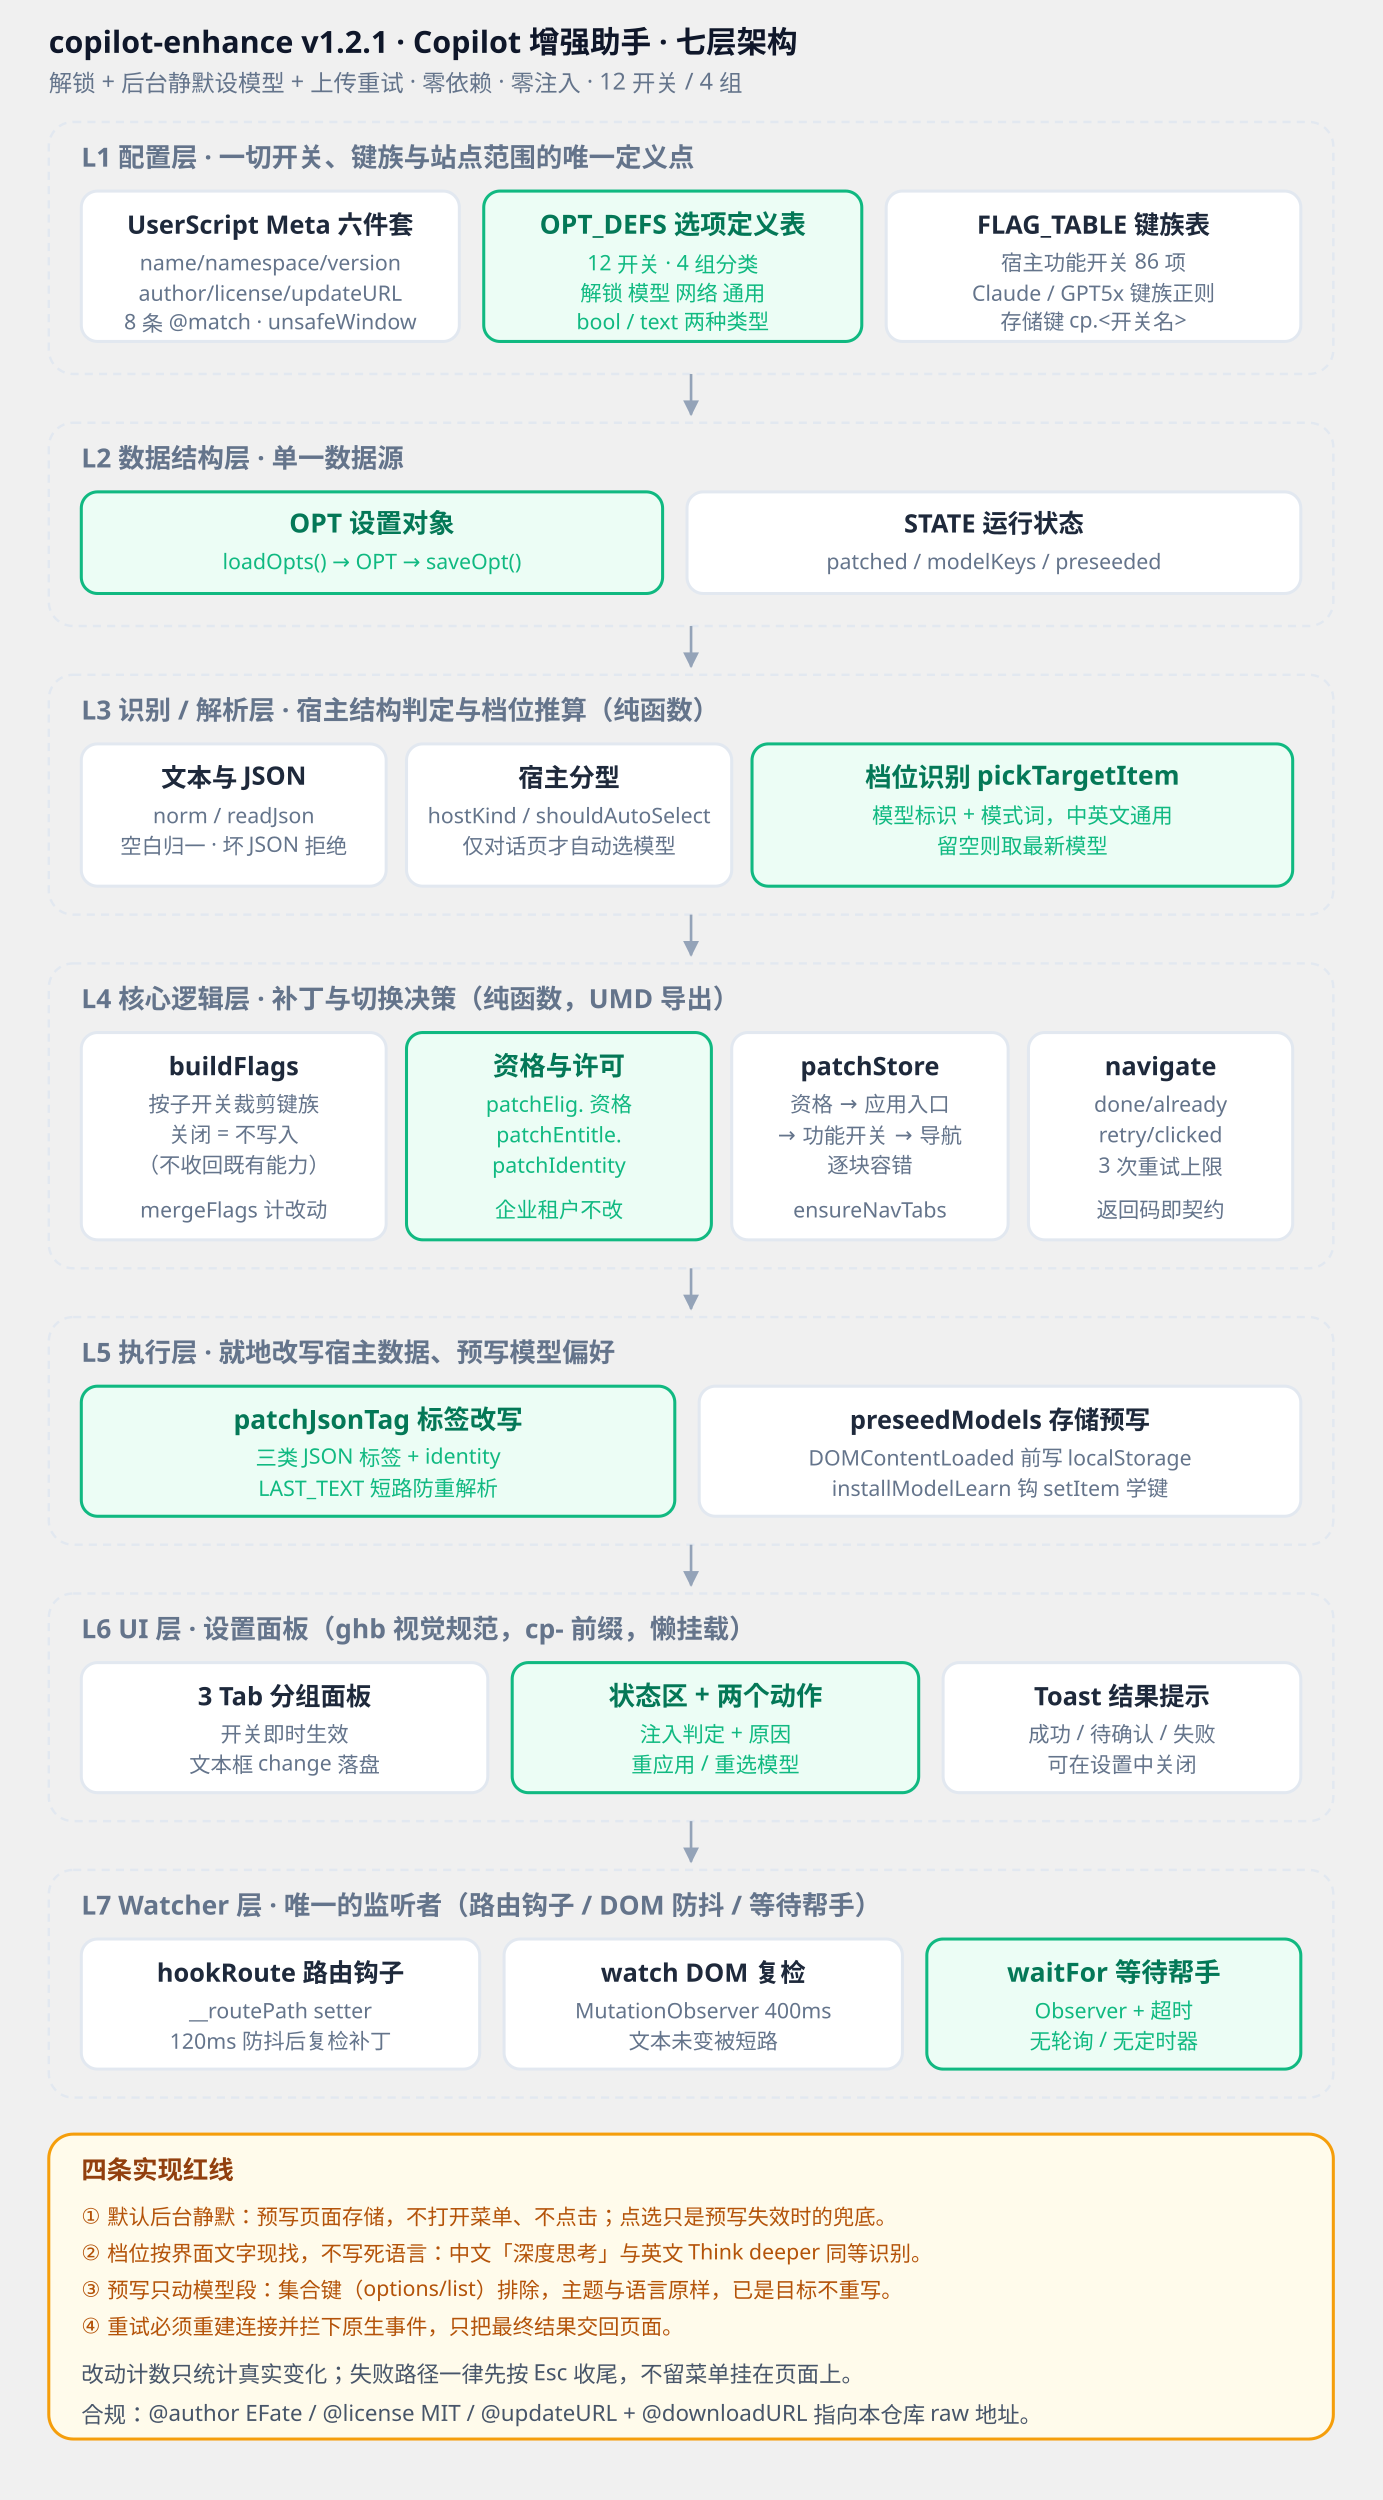
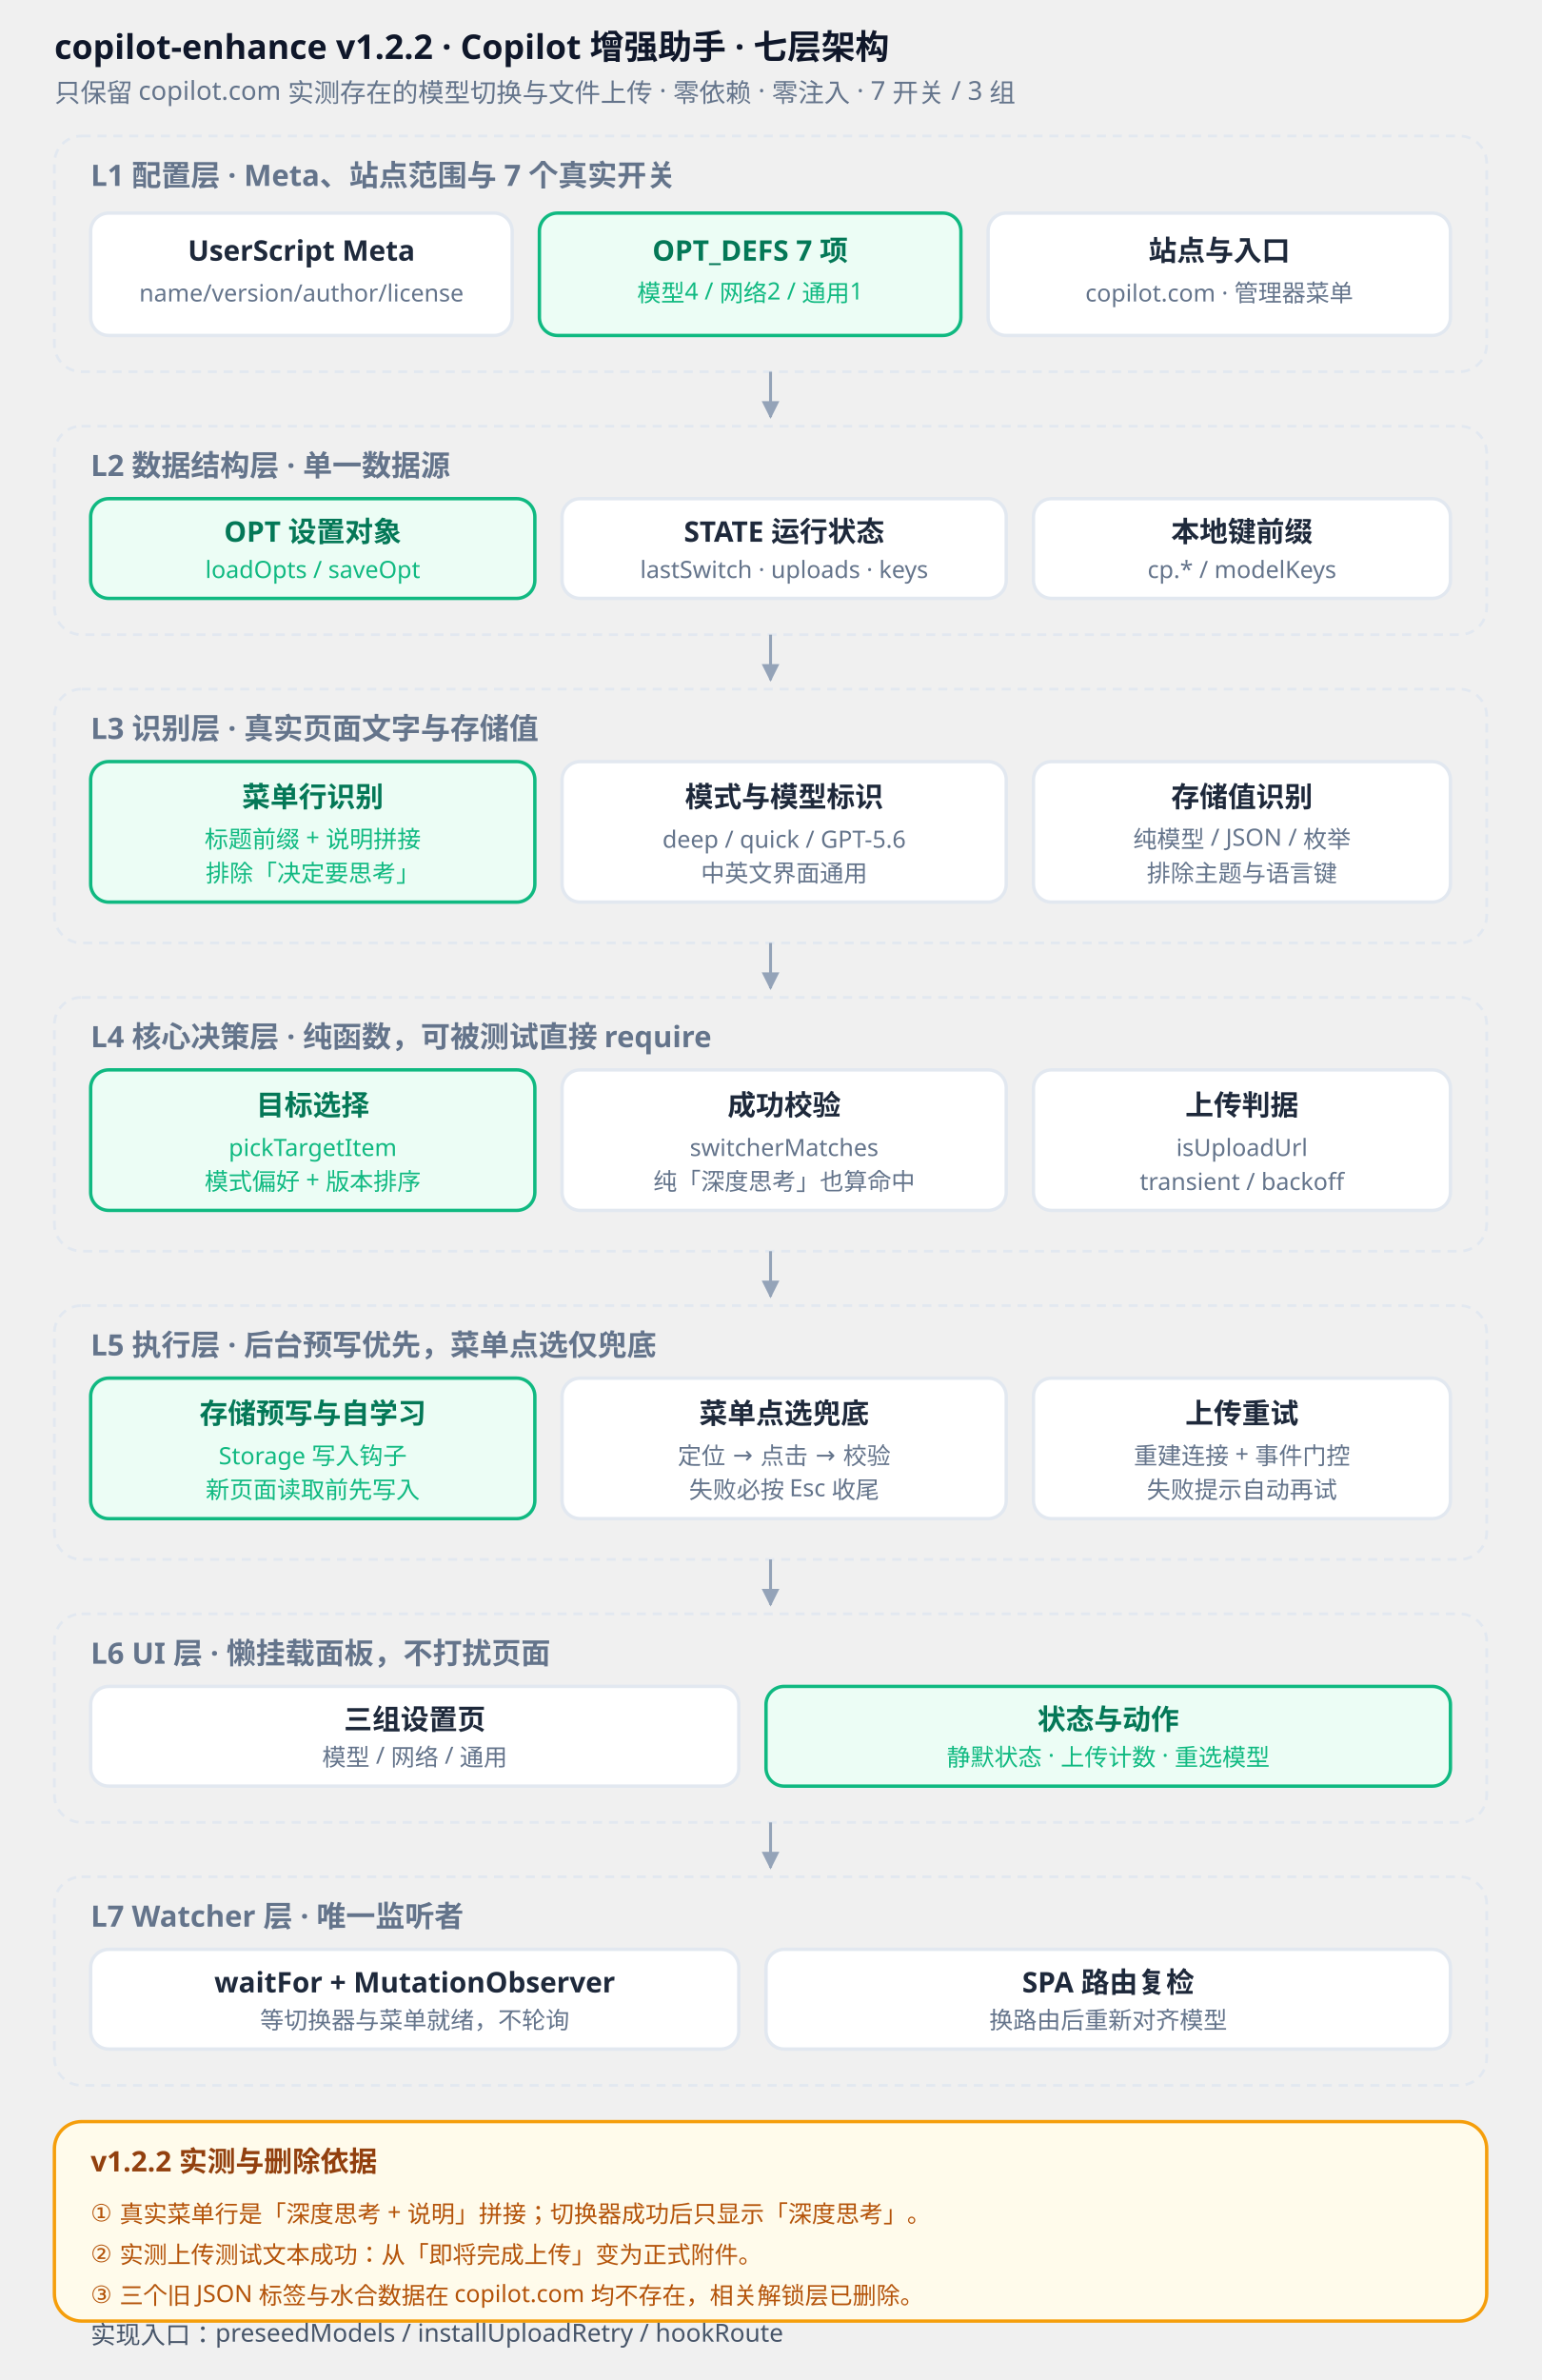
- <svg xmlns="http://www.w3.org/2000/svg" viewBox="0 0 680 1230">
+ <svg xmlns="http://www.w3.org/2000/svg" viewBox="0 0 680 1050">
  <defs>
    <style>
      .layer { fill: none; stroke: #e2e8f0; stroke-width: 1.2; stroke-dasharray: 4 3; }
      .layer-title { font-family: sans-serif; font-size: 13px; font-weight: 600; fill: #64748b; }
      .node { fill: #ffffff; stroke: #e2e8f0; stroke-width: 1.5; }
      .nt { font-family: sans-serif; font-size: 12.5px; font-weight: 600; fill: #1e293b; }
      .nd { font-family: sans-serif; font-size: 10.5px; fill: #64748b; }
      .arrow { stroke: #94a3b8; stroke-width: 1.3; fill: none; }
      .band { fill: #ecfdf5; stroke: #10b981; stroke-width: 1.5; }
-       .band-t { font-family: sans-serif; font-size: 13px; font-weight: 700; fill: #047857; }
+       .band-t { font-family: sans-serif; font-size: 12.5px; font-weight: 700; fill: #047857; }
      .band-d { font-family: sans-serif; font-size: 10.5px; fill: #10b981; }
      .warn { fill: #fffbeb; stroke: #f59e0b; stroke-width: 1.5; }
      .warn-t { font-family: sans-serif; font-size: 12.5px; font-weight: 600; fill: #92400e; }
      .warn-d { font-family: sans-serif; font-size: 10.5px; fill: #b45309; }
      .h1 { font-family: sans-serif; font-size: 15px; font-weight: 700; fill: #0f172a; }
      .h2 { font-family: sans-serif; font-size: 11.5px; fill: #64748b; }
      .note { font-family: sans-serif; font-size: 11px; fill: #475569; }
    </style>
    <marker id="ar" viewBox="0 0 10 10" refX="9" refY="5" markerWidth="6" markerHeight="6" orient="auto-start-reverse">
      <path d="M0 0 L10 5 L0 10 z" fill="#94a3b8" />
    </marker>
  </defs>
-   <text x="24" y="26" class="h1">copilot-enhance v1.2.1 · Copilot 增强助手 · 七层架构</text>
-   <text x="24" y="45" class="h2">解锁 + 后台静默设模型 + 上传重试 · 零依赖 · 零注入 · 12 开关 / 4 组</text>
-   <rect x="24" y="60" width="632" height="124" rx="12" class="layer" />
-   <text x="40" y="82" class="layer-title">L1 配置层 · 一切开关、键族与站点范围的唯一定义点</text>
-   <rect x="40" y="94" width="186" height="74" rx="8" class="node" />
-   <text x="133" y="115" class="nt" text-anchor="middle">UserScript Meta 六件套</text>
-   <text x="133" y="133" class="nd" text-anchor="middle">name/namespace/version</text>
-   <text x="133" y="148" class="nd" text-anchor="middle">author/license/updateURL</text>
-   <text x="133" y="162" class="nd" text-anchor="middle">8 条 @match · unsafeWindow</text>
-   <rect x="238" y="94" width="186" height="74" rx="8" class="band" />
-   <text x="331" y="115" class="band-t" text-anchor="middle">OPT_DEFS 选项定义表</text>
-   <text x="331" y="133" class="band-d" text-anchor="middle">12 开关 · 4 组分类</text>
-   <text x="331" y="148" class="band-d" text-anchor="middle">解锁 模型 网络 通用</text>
-   <text x="331" y="162" class="band-d" text-anchor="middle">bool / text 两种类型</text>
-   <rect x="436" y="94" width="204" height="74" rx="8" class="node" />
-   <text x="538" y="115" class="nt" text-anchor="middle">FLAG_TABLE 键族表</text>
-   <text x="538" y="133" class="nd" text-anchor="middle">宿主功能开关 86 项</text>
-   <text x="538" y="148" class="nd" text-anchor="middle">Claude / GPT5x 键族正则</text>
-   <text x="538" y="162" class="nd" text-anchor="middle">存储键 cp.&lt;开关名&gt;</text>
-   <line x1="340" y1="184" x2="340" y2="204" class="arrow" marker-end="url(#ar)" />
-   <rect x="24" y="208" width="632" height="100" rx="12" class="layer" />
-   <text x="40" y="230" class="layer-title">L2 数据结构层 · 单一数据源</text>
-   <rect x="40" y="242" width="286" height="50" rx="8" class="band" />
-   <text x="183" y="262" class="band-t" text-anchor="middle">OPT 设置对象</text>
-   <text x="183" y="280" class="band-d" text-anchor="middle">loadOpts() → OPT → saveOpt()</text>
-   <rect x="338" y="242" width="302" height="50" rx="8" class="node" />
-   <text x="489" y="262" class="nt" text-anchor="middle">STATE 运行状态</text>
-   <text x="489" y="280" class="nd" text-anchor="middle">patched / modelKeys / preseeded</text>
-   <line x1="340" y1="308" x2="340" y2="328" class="arrow" marker-end="url(#ar)" />
-   <rect x="24" y="332" width="632" height="118" rx="12" class="layer" />
-   <text x="40" y="354" class="layer-title">L3 识别 / 解析层 · 宿主结构判定与档位推算（纯函数）</text>
-   <rect x="40" y="366" width="150" height="70" rx="8" class="node" />
-   <text x="115" y="387" class="nt" text-anchor="middle">文本与 JSON</text>
-   <text x="115" y="405" class="nd" text-anchor="middle">norm / readJson</text>
-   <text x="115" y="420" class="nd" text-anchor="middle">空白归一 · 坏 JSON 拒绝</text>
-   <rect x="200" y="366" width="160" height="70" rx="8" class="node" />
-   <text x="280" y="387" class="nt" text-anchor="middle">宿主分型</text>
-   <text x="280" y="405" class="nd" text-anchor="middle">hostKind / shouldAutoSelect</text>
-   <text x="280" y="420" class="nd" text-anchor="middle">仅对话页才自动选模型</text>
-   <rect x="370" y="366" width="266" height="70" rx="8" class="band" />
-   <text x="503" y="387" class="band-t" text-anchor="middle">档位识别 pickTargetItem</text>
-   <text x="503" y="405" class="band-d" text-anchor="middle">模型标识 + 模式词，中英文通用</text>
-   <text x="503" y="420" class="band-d" text-anchor="middle">留空则取最新模型</text>
-   <line x1="340" y1="450" x2="340" y2="470" class="arrow" marker-end="url(#ar)" />
-   <rect x="24" y="474" width="632" height="150" rx="12" class="layer" />
-   <text x="40" y="496" class="layer-title">L4 核心逻辑层 · 补丁与切换决策（纯函数，UMD 导出）</text>
-   <rect x="40" y="508" width="150" height="102" rx="8" class="node" />
-   <text x="115" y="529" class="nt" text-anchor="middle">buildFlags</text>
-   <text x="115" y="547" class="nd" text-anchor="middle">按子开关裁剪键族</text>
-   <text x="115" y="562" class="nd" text-anchor="middle">关闭 = 不写入</text>
-   <text x="115" y="577" class="nd" text-anchor="middle">（不收回既有能力）</text>
-   <text x="115" y="599" class="nd" text-anchor="middle">mergeFlags 计改动</text>
-   <rect x="200" y="508" width="150" height="102" rx="8" class="band" />
-   <text x="275" y="529" class="band-t" text-anchor="middle">资格与许可</text>
-   <text x="275" y="547" class="band-d" text-anchor="middle">patchElig. 资格</text>
-   <text x="275" y="562" class="band-d" text-anchor="middle">patchEntitle.</text>
-   <text x="275" y="577" class="band-d" text-anchor="middle">patchIdentity</text>
-   <text x="275" y="599" class="band-d" text-anchor="middle">企业租户不改</text>
-   <rect x="360" y="508" width="136" height="102" rx="8" class="node" />
-   <text x="428" y="529" class="nt" text-anchor="middle">patchStore</text>
-   <text x="428" y="547" class="nd" text-anchor="middle">资格 → 应用入口</text>
-   <text x="428" y="562" class="nd" text-anchor="middle">→ 功能开关 → 导航</text>
-   <text x="428" y="577" class="nd" text-anchor="middle">逐块容错</text>
-   <text x="428" y="599" class="nd" text-anchor="middle">ensureNavTabs</text>
-   <rect x="506" y="508" width="130" height="102" rx="8" class="node" />
-   <text x="571" y="529" class="nt" text-anchor="middle">navigate</text>
-   <text x="571" y="547" class="nd" text-anchor="middle">done/already</text>
-   <text x="571" y="562" class="nd" text-anchor="middle">retry/clicked</text>
-   <text x="571" y="577" class="nd" text-anchor="middle">3 次重试上限</text>
-   <text x="571" y="599" class="nd" text-anchor="middle">返回码即契约</text>
-   <line x1="340" y1="624" x2="340" y2="644" class="arrow" marker-end="url(#ar)" />
-   <rect x="24" y="648" width="632" height="112" rx="12" class="layer" />
-   <text x="40" y="670" class="layer-title">L5 执行层 · 就地改写宿主数据、预写模型偏好</text>
-   <rect x="40" y="682" width="292" height="64" rx="8" class="band" />
-   <text x="186" y="703" class="band-t" text-anchor="middle">patchJsonTag 标签改写</text>
-   <text x="186" y="721" class="band-d" text-anchor="middle">三类 JSON 标签 + identity</text>
-   <text x="186" y="736" class="band-d" text-anchor="middle">LAST_TEXT 短路防重解析</text>
-   <rect x="344" y="682" width="296" height="64" rx="8" class="node" />
-   <text x="492" y="703" class="nt" text-anchor="middle">preseedModels 存储预写</text>
-   <text x="492" y="721" class="nd" text-anchor="middle">DOMContentLoaded 前写 localStorage</text>
-   <text x="492" y="736" class="nd" text-anchor="middle">installModelLearn 钩 setItem 学键</text>
-   <line x1="340" y1="760" x2="340" y2="780" class="arrow" marker-end="url(#ar)" />
-   <rect x="24" y="784" width="632" height="112" rx="12" class="layer" />
-   <text x="40" y="806" class="layer-title">L6 UI 层 · 设置面板（ghb 视觉规范，cp- 前缀，懒挂载）</text>
-   <rect x="40" y="818" width="200" height="64" rx="8" class="node" />
-   <text x="140" y="839" class="nt" text-anchor="middle">3 Tab 分组面板</text>
-   <text x="140" y="857" class="nd" text-anchor="middle">开关即时生效</text>
-   <text x="140" y="872" class="nd" text-anchor="middle">文本框 change 落盘</text>
-   <rect x="252" y="818" width="200" height="64" rx="8" class="band" />
-   <text x="352" y="839" class="band-t" text-anchor="middle">状态区 + 两个动作</text>
-   <text x="352" y="857" class="band-d" text-anchor="middle">注入判定 + 原因</text>
-   <text x="352" y="872" class="band-d" text-anchor="middle">重应用 / 重选模型</text>
-   <rect x="464" y="818" width="176" height="64" rx="8" class="node" />
-   <text x="552" y="839" class="nt" text-anchor="middle">Toast 结果提示</text>
-   <text x="552" y="857" class="nd" text-anchor="middle">成功 / 待确认 / 失败</text>
-   <text x="552" y="872" class="nd" text-anchor="middle">可在设置中关闭</text>
-   <line x1="340" y1="896" x2="340" y2="916" class="arrow" marker-end="url(#ar)" />
-   <rect x="24" y="920" width="632" height="112" rx="12" class="layer" />
-   <text x="40" y="942" class="layer-title">L7 Watcher 层 · 唯一的监听者（路由钩子 / DOM 防抖 / 等待帮手）</text>
-   <rect x="40" y="954" width="196" height="64" rx="8" class="node" />
-   <text x="138" y="975" class="nt" text-anchor="middle">hookRoute 路由钩子</text>
-   <text x="138" y="993" class="nd" text-anchor="middle">__routePath setter</text>
-   <text x="138" y="1008" class="nd" text-anchor="middle">120ms 防抖后复检补丁</text>
-   <rect x="248" y="954" width="196" height="64" rx="8" class="node" />
-   <text x="346" y="975" class="nt" text-anchor="middle">watch DOM 复检</text>
-   <text x="346" y="993" class="nd" text-anchor="middle">MutationObserver 400ms</text>
-   <text x="346" y="1008" class="nd" text-anchor="middle">文本未变被短路</text>
-   <rect x="456" y="954" width="184" height="64" rx="8" class="band" />
-   <text x="548" y="975" class="band-t" text-anchor="middle">waitFor 等待帮手</text>
-   <text x="548" y="993" class="band-d" text-anchor="middle">Observer + 超时</text>
-   <text x="548" y="1008" class="band-d" text-anchor="middle">无轮询 / 无定时器</text>
-   <rect x="24" y="1050" width="632" height="150" rx="12" class="warn" />
-   <text x="40" y="1072" class="warn-t">四条实现红线</text>
-   <text x="40" y="1094" class="warn-d">① 默认后台静默：预写页面存储，不打开菜单、不点击；点选只是预写失效时的兜底。</text>
-   <text x="40" y="1112" class="warn-d">② 档位按界面文字现找，不写死语言：中文「深度思考」与英文 Think deeper 同等识别。</text>
-   <text x="40" y="1130" class="warn-d">③ 预写只动模型段：集合键（options/list）排除，主题与语言原样，已是目标不重写。</text>
-   <text x="40" y="1148" class="warn-d">④ 重试必须重建连接并拦下原生事件，只把最终结果交回页面。</text>
-   <text x="40" y="1172" class="note">改动计数只统计真实变化；失败路径一律先按 Esc 收尾，不留菜单挂在页面上。</text>
-   <text x="40" y="1192" class="note">合规：@author EFate / @license MIT / @updateURL + @downloadURL 指向本仓库 raw 地址。</text>
+   <text x="24" y="26" class="h1">copilot-enhance v1.2.2 · Copilot 增强助手 · 七层架构</text>
+   <text x="24" y="45" class="h2">只保留 copilot.com 实测存在的模型切换与文件上传 · 零依赖 · 零注入 · 7 开关 / 3 组</text>
+   <rect x="24" y="60" width="632" height="104" rx="12" class="layer" />
+   <text x="40" y="82" class="layer-title">L1 配置层 · Meta、站点范围与 7 个真实开关</text>
+   <rect x="40" y="94" width="186" height="54" rx="8" class="node" />
+   <text x="133" y="115" class="nt" text-anchor="middle">UserScript Meta</text>
+   <text x="133" y="133" class="nd" text-anchor="middle">name/version/author/license</text>
+   <rect x="238" y="94" width="186" height="54" rx="8" class="band" />
+   <text x="331" y="115" class="band-t" text-anchor="middle">OPT_DEFS 7 项</text>
+   <text x="331" y="133" class="band-d" text-anchor="middle">模型4 / 网络2 / 通用1</text>
+   <rect x="436" y="94" width="204" height="54" rx="8" class="node" />
+   <text x="538" y="115" class="nt" text-anchor="middle">站点与入口</text>
+   <text x="538" y="133" class="nd" text-anchor="middle">copilot.com · 管理器菜单</text>
+   <line x1="340" y1="164" x2="340" y2="184" class="arrow" marker-end="url(#ar)" />
+   <rect x="24" y="188" width="632" height="92" rx="12" class="layer" />
+   <text x="40" y="210" class="layer-title">L2 数据结构层 · 单一数据源</text>
+   <rect x="40" y="220" width="196" height="44" rx="8" class="band" />
+   <text x="138" y="239" class="band-t" text-anchor="middle">OPT 设置对象</text>
+   <text x="138" y="255" class="band-d" text-anchor="middle">loadOpts / saveOpt</text>
+   <rect x="248" y="220" width="196" height="44" rx="8" class="node" />
+   <text x="346" y="239" class="nt" text-anchor="middle">STATE 运行状态</text>
+   <text x="346" y="255" class="nd" text-anchor="middle">lastSwitch · uploads · keys</text>
+   <rect x="456" y="220" width="184" height="44" rx="8" class="node" />
+   <text x="548" y="239" class="nt" text-anchor="middle">本地键前缀</text>
+   <text x="548" y="255" class="nd" text-anchor="middle">cp.* / modelKeys</text>
+   <line x1="340" y1="280" x2="340" y2="300" class="arrow" marker-end="url(#ar)" />
+   <rect x="24" y="304" width="632" height="112" rx="12" class="layer" />
+   <text x="40" y="326" class="layer-title">L3 识别层 · 真实页面文字与存储值</text>
+   <rect x="40" y="336" width="196" height="62" rx="8" class="band" />
+   <text x="138" y="356" class="band-t" text-anchor="middle">菜单行识别</text>
+   <text x="138" y="374" class="band-d" text-anchor="middle">标题前缀 + 说明拼接</text>
+   <text x="138" y="389" class="band-d" text-anchor="middle">排除「决定要思考」</text>
+   <rect x="248" y="336" width="196" height="62" rx="8" class="node" />
+   <text x="346" y="356" class="nt" text-anchor="middle">模式与模型标识</text>
+   <text x="346" y="374" class="nd" text-anchor="middle">deep / quick / GPT-5.6</text>
+   <text x="346" y="389" class="nd" text-anchor="middle">中英文界面通用</text>
+   <rect x="456" y="336" width="184" height="62" rx="8" class="node" />
+   <text x="548" y="356" class="nt" text-anchor="middle">存储值识别</text>
+   <text x="548" y="374" class="nd" text-anchor="middle">纯模型 / JSON / 枚举</text>
+   <text x="548" y="389" class="nd" text-anchor="middle">排除主题与语言键</text>
+   <line x1="340" y1="416" x2="340" y2="436" class="arrow" marker-end="url(#ar)" />
+   <rect x="24" y="440" width="632" height="112" rx="12" class="layer" />
+   <text x="40" y="462" class="layer-title">L4 核心决策层 · 纯函数，可被测试直接 require</text>
+   <rect x="40" y="472" width="196" height="62" rx="8" class="band" />
+   <text x="138" y="492" class="band-t" text-anchor="middle">目标选择</text>
+   <text x="138" y="510" class="band-d" text-anchor="middle">pickTargetItem</text>
+   <text x="138" y="525" class="band-d" text-anchor="middle">模式偏好 + 版本排序</text>
+   <rect x="248" y="472" width="196" height="62" rx="8" class="node" />
+   <text x="346" y="492" class="nt" text-anchor="middle">成功校验</text>
+   <text x="346" y="510" class="nd" text-anchor="middle">switcherMatches</text>
+   <text x="346" y="525" class="nd" text-anchor="middle">纯「深度思考」也算命中</text>
+   <rect x="456" y="472" width="184" height="62" rx="8" class="node" />
+   <text x="548" y="492" class="nt" text-anchor="middle">上传判据</text>
+   <text x="548" y="510" class="nd" text-anchor="middle">isUploadUrl</text>
+   <text x="548" y="525" class="nd" text-anchor="middle">transient / backoff</text>
+   <line x1="340" y1="552" x2="340" y2="572" class="arrow" marker-end="url(#ar)" />
+   <rect x="24" y="576" width="632" height="112" rx="12" class="layer" />
+   <text x="40" y="598" class="layer-title">L5 执行层 · 后台预写优先，菜单点选仅兜底</text>
+   <rect x="40" y="608" width="196" height="62" rx="8" class="band" />
+   <text x="138" y="628" class="band-t" text-anchor="middle">存储预写与自学习</text>
+   <text x="138" y="646" class="band-d" text-anchor="middle">Storage 写入钩子</text>
+   <text x="138" y="661" class="band-d" text-anchor="middle">新页面读取前先写入</text>
+   <rect x="248" y="608" width="196" height="62" rx="8" class="node" />
+   <text x="346" y="628" class="nt" text-anchor="middle">菜单点选兜底</text>
+   <text x="346" y="646" class="nd" text-anchor="middle">定位 → 点击 → 校验</text>
+   <text x="346" y="661" class="nd" text-anchor="middle">失败必按 Esc 收尾</text>
+   <rect x="456" y="608" width="184" height="62" rx="8" class="node" />
+   <text x="548" y="628" class="nt" text-anchor="middle">上传重试</text>
+   <text x="548" y="646" class="nd" text-anchor="middle">重建连接 + 事件门控</text>
+   <text x="548" y="661" class="nd" text-anchor="middle">失败提示自动再试</text>
+   <line x1="340" y1="688" x2="340" y2="708" class="arrow" marker-end="url(#ar)" />
+   <rect x="24" y="712" width="632" height="92" rx="12" class="layer" />
+   <text x="40" y="734" class="layer-title">L6 UI 层 · 懒挂载面板，不打扰页面</text>
+   <rect x="40" y="744" width="286" height="44" rx="8" class="node" />
+   <text x="183" y="763" class="nt" text-anchor="middle">三组设置页</text>
+   <text x="183" y="779" class="nd" text-anchor="middle">模型 / 网络 / 通用</text>
+   <rect x="338" y="744" width="302" height="44" rx="8" class="band" />
+   <text x="489" y="763" class="band-t" text-anchor="middle">状态与动作</text>
+   <text x="489" y="779" class="band-d" text-anchor="middle">静默状态 · 上传计数 · 重选模型</text>
+   <line x1="340" y1="804" x2="340" y2="824" class="arrow" marker-end="url(#ar)" />
+   <rect x="24" y="828" width="632" height="92" rx="12" class="layer" />
+   <text x="40" y="850" class="layer-title">L7 Watcher 层 · 唯一监听者</text>
+   <rect x="40" y="860" width="286" height="44" rx="8" class="node" />
+   <text x="183" y="879" class="nt" text-anchor="middle">waitFor + MutationObserver</text>
+   <text x="183" y="895" class="nd" text-anchor="middle">等切换器与菜单就绪，不轮询</text>
+   <rect x="338" y="860" width="302" height="44" rx="8" class="node" />
+   <text x="489" y="879" class="nt" text-anchor="middle">SPA 路由复检</text>
+   <text x="489" y="895" class="nd" text-anchor="middle">换路由后重新对齐模型</text>
+   <rect x="24" y="936" width="632" height="88" rx="12" class="warn" />
+   <text x="40" y="958" class="warn-t">v1.2.2 实测与删除依据</text>
+   <text x="40" y="980" class="warn-d">① 真实菜单行是「深度思考 + 说明」拼接；切换器成功后只显示「深度思考」。</text>
+   <text x="40" y="998" class="warn-d">② 实测上传测试文本成功：从「即将完成上传」变为正式附件。</text>
+   <text x="40" y="1016" class="warn-d">③ 三个旧 JSON 标签与水合数据在 copilot.com 均不存在，相关解锁层已删除。</text>
+   <text x="40" y="1034" class="note">实现入口：preseedModels / installUploadRetry / hookRoute</text>
</svg>
